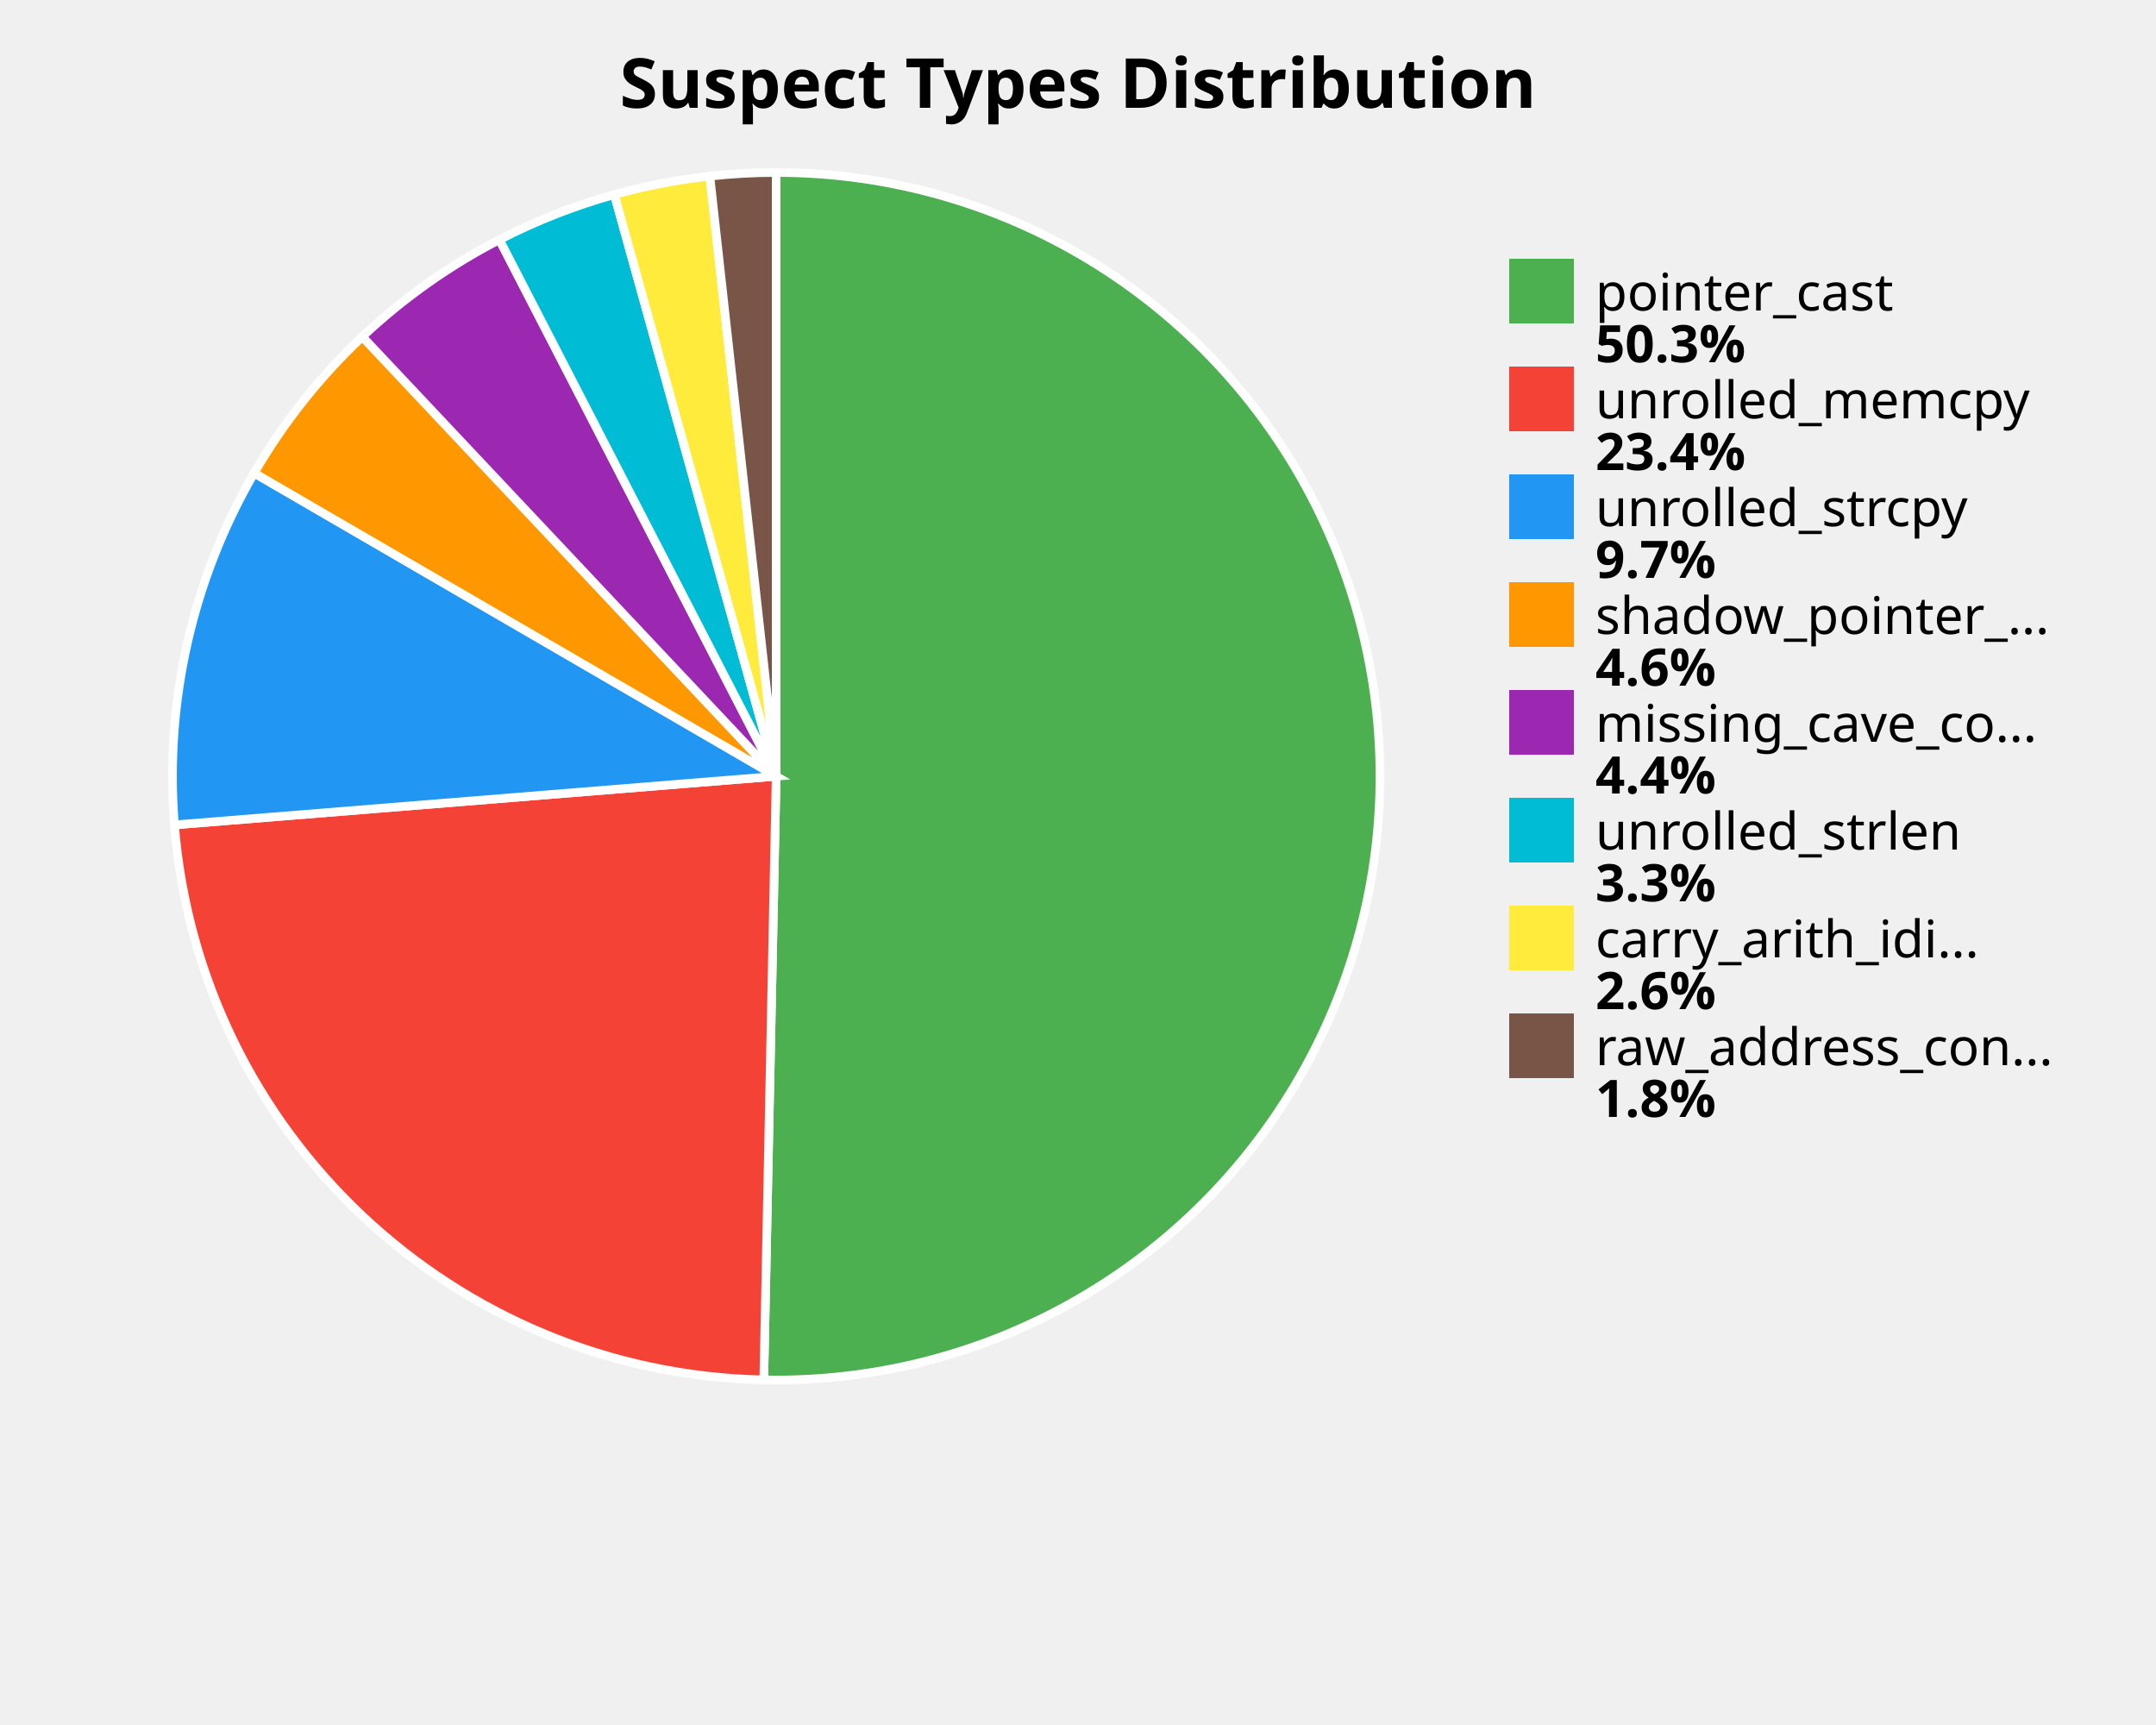
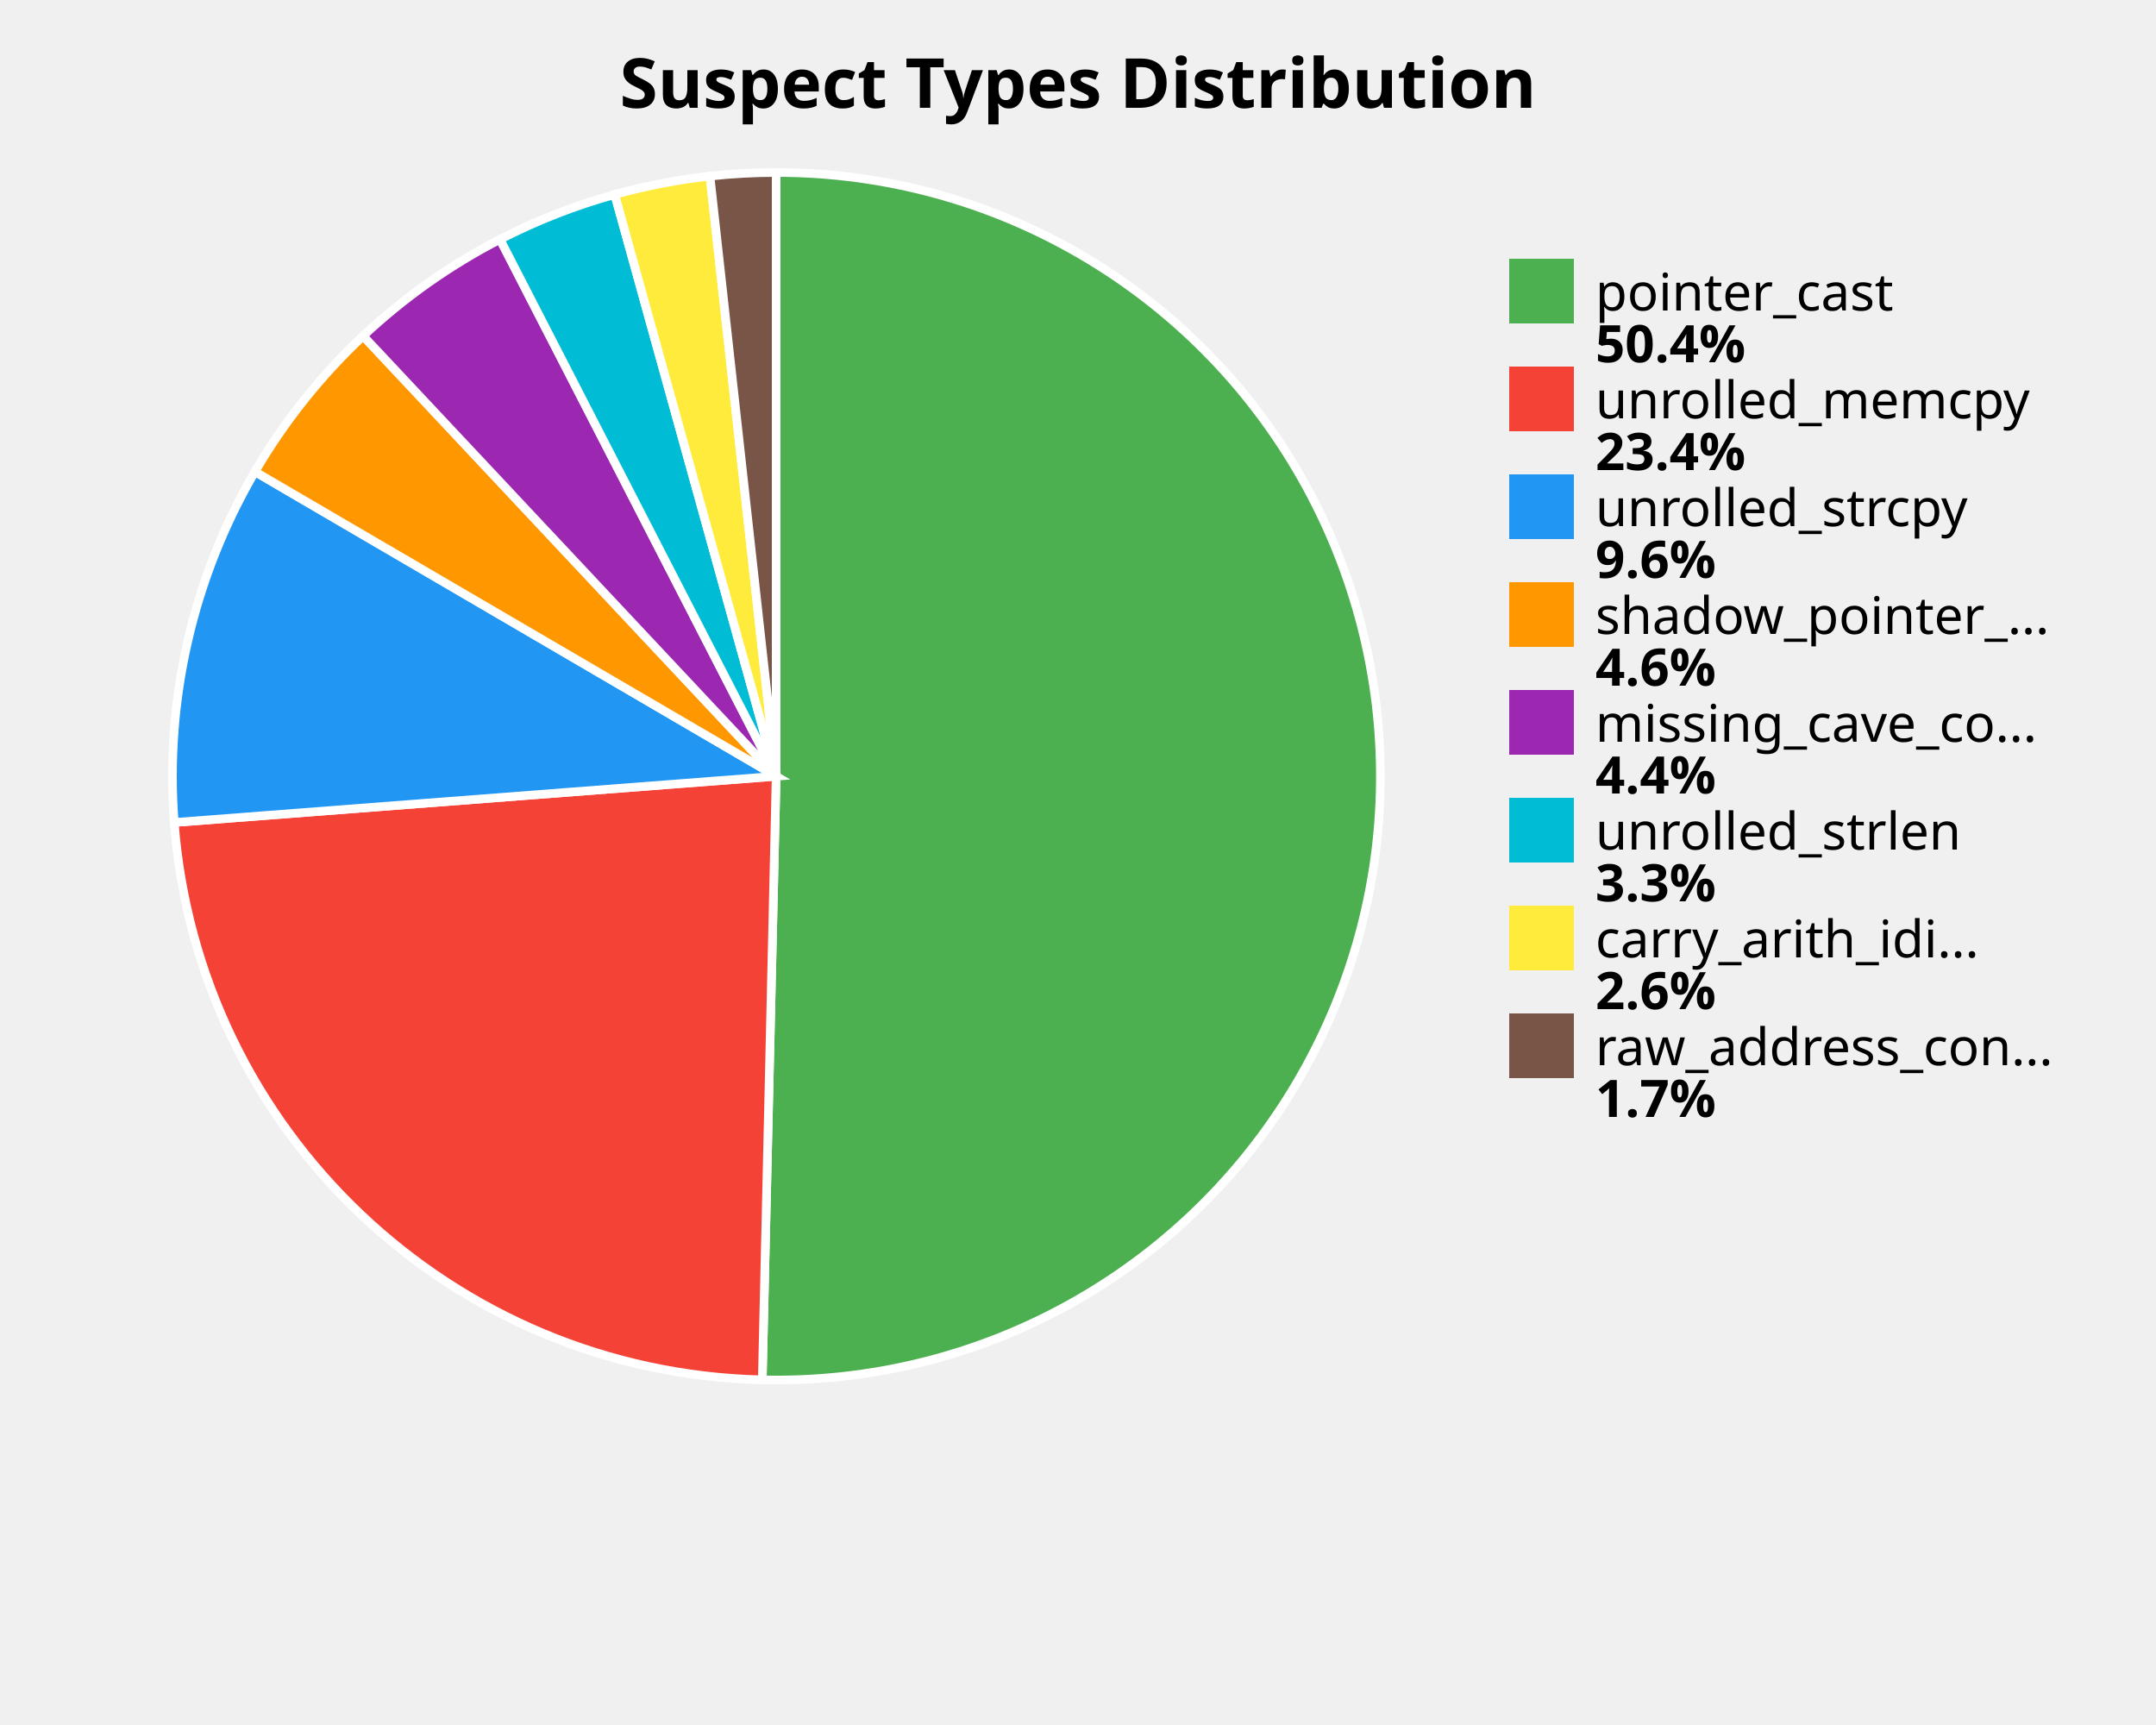
<svg xmlns="http://www.w3.org/2000/svg" width="500" height="400" viewBox="0 0 500 400">
  <style>
    .title { font: bold 16px sans-serif; }
    .label { font: 12px sans-serif; }
    .value { font: bold 12px sans-serif; }
  </style>
  <rect width="100%%" height="100%%" fill="white" />
  <text x="250" y="25" class="title" text-anchor="middle">Suspect Types Distribution</text>
-   <path d="M 180,180 L 180.00,40.00 A 140,140 0 1,1 177.13,319.97 Z" fill="#4CAF50" stroke="white" stroke-width="2" />
-   <path d="M 180,180 L 177.13,319.97 A 140,140 0 0,1 40.46,191.28 Z" fill="#F44336" stroke="white" stroke-width="2" />
-   <path d="M 180,180 L 40.46,191.28 A 140,140 0 0,1 58.94,109.69 Z" fill="#2196F3" stroke="white" stroke-width="2" />
-   <path d="M 180,180 L 58.94,109.69 A 140,140 0 0,1 84.03,78.07 Z" fill="#FF9800" stroke="white" stroke-width="2" />
-   <path d="M 180,180 L 84.03,78.07 A 140,140 0 0,1 115.82,55.58 Z" fill="#9C27B0" stroke="white" stroke-width="2" />
-   <path d="M 180,180 L 115.82,55.58 A 140,140 0 0,1 142.47,45.12 Z" fill="#00BCD4" stroke="white" stroke-width="2" />
-   <path d="M 180,180 L 142.47,45.12 A 140,140 0 0,1 164.62,40.85 Z" fill="#FFEB3B" stroke="white" stroke-width="2" />
-   <path d="M 180,180 L 164.62,40.85 A 140,140 0 0,1 180.00,40.00 Z" fill="#795548" stroke="white" stroke-width="2" />
+   <path d="M 180,180 L 180.00,40.00 A 140,140 0 1,1 176.78,319.96 Z" fill="#4CAF50" stroke="white" stroke-width="2" />
+   <path d="M 180,180 L 176.78,319.96 A 140,140 0 0,1 40.41,190.72 Z" fill="#F44336" stroke="white" stroke-width="2" />
+   <path d="M 180,180 L 40.41,190.72 A 140,140 0 0,1 59.12,109.38 Z" fill="#2196F3" stroke="white" stroke-width="2" />
+   <path d="M 180,180 L 59.12,109.38 A 140,140 0 0,1 84.22,77.90 Z" fill="#FF9800" stroke="white" stroke-width="2" />
+   <path d="M 180,180 L 84.22,77.90 A 140,140 0 0,1 115.96,55.50 Z" fill="#9C27B0" stroke="white" stroke-width="2" />
+   <path d="M 180,180 L 115.96,55.50 A 140,140 0 0,1 142.56,45.10 Z" fill="#00BCD4" stroke="white" stroke-width="2" />
+   <path d="M 180,180 L 142.56,45.10 A 140,140 0 0,1 164.65,40.84 Z" fill="#FFEB3B" stroke="white" stroke-width="2" />
+   <path d="M 180,180 L 164.65,40.84 A 140,140 0 0,1 180.00,40.00 Z" fill="#795548" stroke="white" stroke-width="2" />
  <rect x="350" y="60" width="15" height="15" fill="#4CAF50" />
  <text x="370" y="72" class="label">pointer_cast</text>
-   <text x="370" y="84" class="value">50.3%</text>
+   <text x="370" y="84" class="value">50.4%</text>
  <rect x="350" y="85" width="15" height="15" fill="#F44336" />
  <text x="370" y="97" class="label">unrolled_memcpy</text>
  <text x="370" y="109" class="value">23.4%</text>
  <rect x="350" y="110" width="15" height="15" fill="#2196F3" />
  <text x="370" y="122" class="label">unrolled_strcpy</text>
-   <text x="370" y="134" class="value">9.7%</text>
+   <text x="370" y="134" class="value">9.6%</text>
  <rect x="350" y="135" width="15" height="15" fill="#FF9800" />
  <text x="370" y="147" class="label">shadow_pointer_...</text>
  <text x="370" y="159" class="value">4.6%</text>
  <rect x="350" y="160" width="15" height="15" fill="#9C27B0" />
  <text x="370" y="172" class="label">missing_cave_co...</text>
  <text x="370" y="184" class="value">4.4%</text>
  <rect x="350" y="185" width="15" height="15" fill="#00BCD4" />
  <text x="370" y="197" class="label">unrolled_strlen</text>
  <text x="370" y="209" class="value">3.3%</text>
  <rect x="350" y="210" width="15" height="15" fill="#FFEB3B" />
  <text x="370" y="222" class="label">carry_arith_idi...</text>
  <text x="370" y="234" class="value">2.6%</text>
  <rect x="350" y="235" width="15" height="15" fill="#795548" />
  <text x="370" y="247" class="label">raw_address_con...</text>
-   <text x="370" y="259" class="value">1.8%</text>
+   <text x="370" y="259" class="value">1.7%</text>
</svg>
